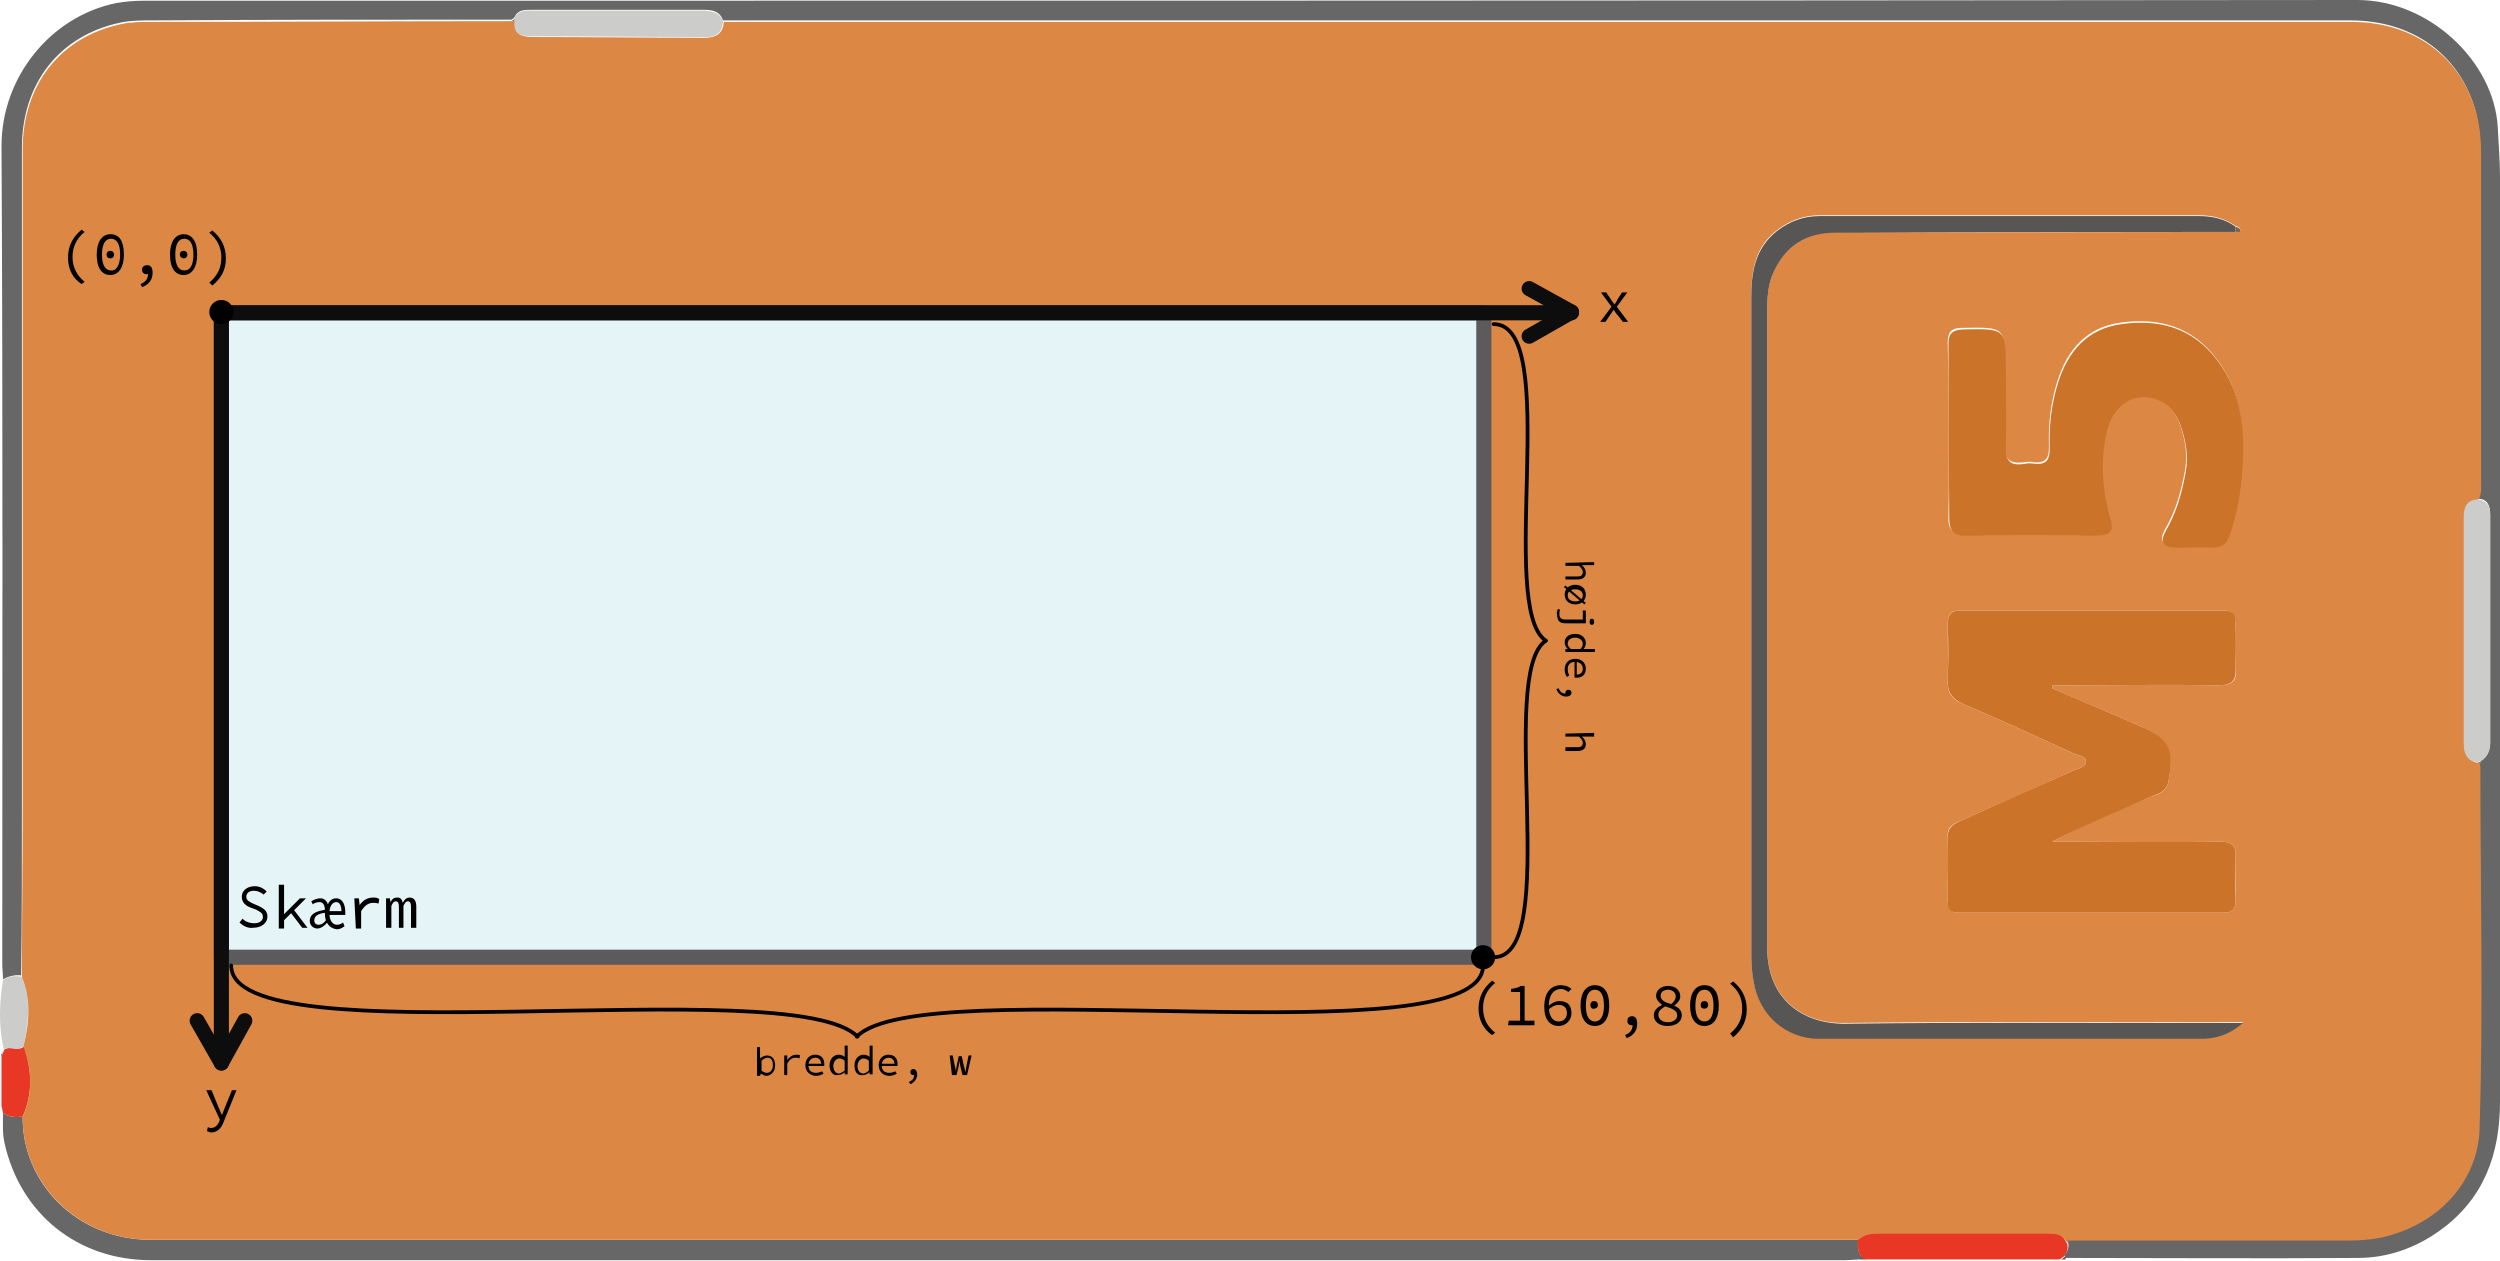
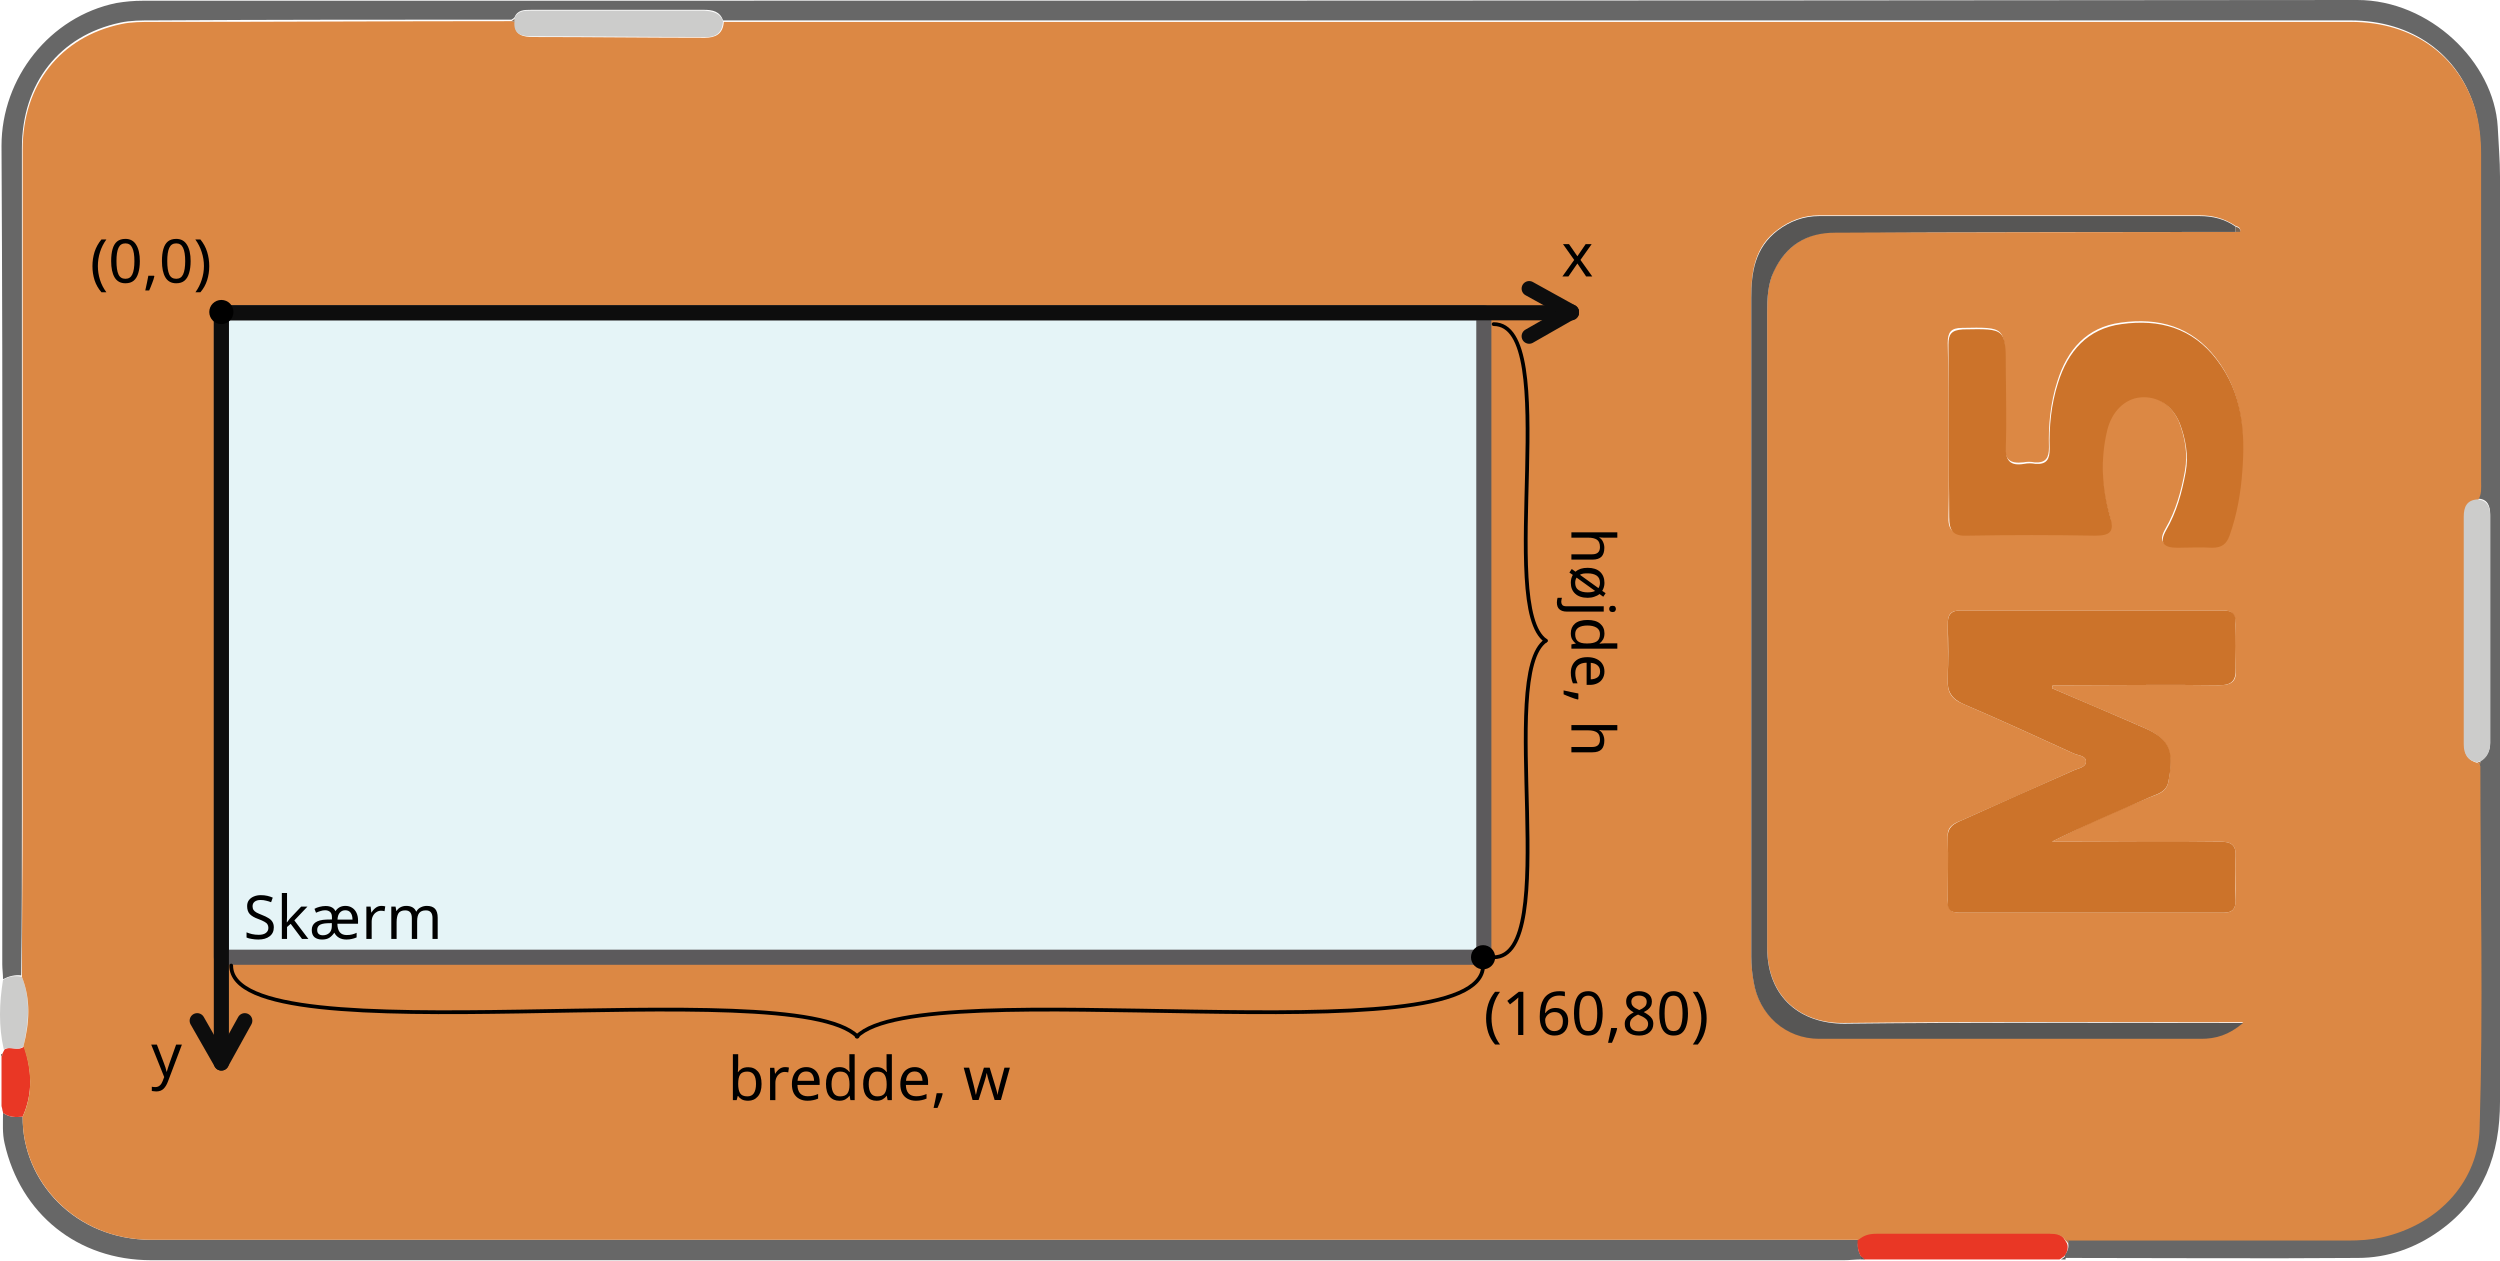
- <svg xmlns="http://www.w3.org/2000/svg" version="1.1" id="Layer_1" x="0px" y="0px" viewBox="0 0 330.9 166.8" style="enable-background:new 0 0 330.9 166.8;" xml:space="preserve">
+ <svg xmlns="http://www.w3.org/2000/svg" version="1.1" x="0px" y="0px" viewBox="0 0 330.9 166.8" style="enable-background:new 0 0 330.9 166.8;" xml:space="preserve">
  <style type="text/css">
	.st0{fill:#676767;}
	.st1{fill:#E93725;}
	.st2{fill:#CCCCCB;}
	.st3{fill:#796350;}
	.st4{fill:#595959;}
	.st5{fill:#DC8844;}
	.st6{fill:#907259;}
	.st7{fill:#BD7F4C;}
	.st8{fill:#131313;}
	.st9{fill:#CC732A;}
	.st10{fill:#575655;}
	.st11{fill:#E5F4F7;stroke:#5C5A5C;stroke-width:2;stroke-linecap:round;stroke-linejoin:round;stroke-miterlimit:10;}
	.st12{fill:none;stroke:#0D0D0D;stroke-width:2;stroke-linecap:round;stroke-linejoin:round;stroke-miterlimit:10;}
	.st13{fill:none;stroke:#000000;stroke-width:0.5;stroke-linecap:round;stroke-miterlimit:10;}
+ 	.st14{fill:none;}
+ 	.st15{font-family:'ArialMT';}
+ 	.st16{font-size:8px;}
</style>
-   <g id="Layer_4">
- </g>
-   <g id="Layer_3">
- </g>
-   <g id="Layer_5">
-     <g>
-       <g>
-         <path class="st0" d="M0.4,129.6c0-0.7-0.1-1.3-0.1-2c0-36.1,0.1-72.2-0.1-108.3c0-9,6.4-17.1,15.2-18.9c1.2-0.2,2.3-0.3,3.5-0.3     c97.7,0,195.4,0,293.1-0.1c9.6,0,18.1,8.2,18.6,16.8c0.1,2.2,0.3,4.4,0.3,6.6c0,40.8,0,81.6,0,122.4c0,6.9-2.1,12.9-8,17.1     c-3.2,2.3-6.9,3.6-10.8,3.6c-12.9,0.1-25.8,0-38.8,0c0-0.1,0-0.3,0-0.4c0.4-0.5,0.6-1.1,0.4-1.7c0-0.1,0-0.3,0-0.5     c12.3,0,24.6,0,37,0c1.5,0,3-0.1,4.4-0.4c8-1.8,12.8-7.8,13-14.4c0.5-16,0.1-32,0.1-48c0.1-0.1,0.1-0.3,0.1-0.4     c0.9-0.5,1.3-1.4,1.3-2.4c0-10.1,0-20.1,0-30.2c0-1.1-0.3-2.1-1.7-2.1c0.5-0.7,0.4-1.6,0.4-2.4c0-14.5,0-28.9,0-43.4     c0-1.9-0.2-3.8-0.7-5.7c-2.1-7.3-8.3-11.8-16.5-11.8c-71.8,0-143.6,0-215.4,0c-0.4-1.2-1.4-1.4-2.5-1.4c-7.6,0-15.3,0-22.9,0     c-0.9,0-1.8,0-2.2,1c-0.1,0.1-0.2,0.2-0.4,0.3c-15.9,0-31.7,0-47.6,0.1c-1.4,0-2.8,0-4.2,0.3c-8,1.7-13,8-13,16.6     c0,29.3,0,58.5,0,87.8c0,7.2,0,14.4-0.1,21.7C2,129,1.2,129.2,0.4,129.6z" />
-         <path class="st0" d="M246.3,166.7c-0.7,0-1.5,0.1-2.2,0.1c-74.7,0-149.4,0-224.1,0c-9.7,0-17.3-6.1-19.4-15.5     c-0.3-1.3-0.2-2.6-0.2-4c0.8,0.6,1.7,0.6,2.6,0.5c-0.1,8.6,7,16.3,17,16.3c75.3,0,150.7,0,226,0c-0.2,0.8-0.1,1.5,0.4,2.3     C246.3,166.5,246.3,166.6,246.3,166.7z" />
-         <path class="st1" d="M246.3,166.3c-0.4-0.7-0.5-1.5-0.4-2.3c0.7-0.6,1.5-0.9,2.4-0.8c7.6,0,15.3,0,22.9,0c0.8,0,1.6,0,2.1,0.9     c0.1,0.2,0.2,0.3,0.3,0.5c0.2,0.6,0,1.2-0.4,1.7c-0.2,0.1-0.4,0.3-0.6,0.4c-8.6,0-17.3,0-25.9,0     C246.7,166.6,246.5,166.5,246.3,166.3z" />
-         <path class="st1" d="M3,147.8c-0.9,0.1-1.8,0.1-2.6-0.5c0-0.2-0.1-0.3-0.1-0.5c0-0.1-0.1-0.3-0.1-0.4c0-2.2,0-4.4,0-6.6l0.1-0.1     v-0.2c0.1-0.2,0.2-0.4,0.3-0.6c0.8-0.5,1.8,0.3,2.6-0.4C4.2,141.6,4.4,144.7,3,147.8z" />
-         <path class="st2" d="M3.1,138.5c-0.8,0.7-1.8-0.1-2.6,0.4c-0.7-3.1-0.6-6.1-0.1-9.2c0.8-0.5,1.6-0.6,2.5-0.4     C4.1,132.3,3.8,135.4,3.1,138.5z" />
-         <path class="st3" d="M0.2,146.4c0,0.1,0.1,0.3,0.1,0.4C0.3,146.7,0.2,146.5,0.2,146.4z" />
-         <path class="st3" d="M0.3,139.5v0.2l-0.1,0.1C0.1,139.6,0.1,139.5,0.3,139.5z" />
-         <path class="st4" d="M246.3,166.3c0.2,0.1,0.3,0.2,0.5,0.4c-0.2,0-0.4,0-0.5,0C246.3,166.6,246.3,166.5,246.3,166.3z" />
-         <path class="st4" d="M272.8,166.7c0.2-0.1,0.4-0.3,0.6-0.4c0,0.1,0,0.3,0,0.4C273.2,166.7,273,166.7,272.8,166.7z" />
-         <path class="st5" d="M3.1,138.5c0.8-3.1,1-6.2-0.2-9.2c0-7.2,0.1-14.5,0.1-21.7c0-29.3,0-58.5,0-87.8C3,11.2,8,4.9,16,3.2     c1.3-0.3,2.8-0.3,4.2-0.3c15.9,0,31.7-0.1,47.6-0.1c0.1,0.1,0.3,0.1,0.4,0.1c-0.2,1.8,1.1,2,2.4,2C78.2,4.9,85.7,5,93.3,5     c1.4,0,2.4-0.5,2.5-2.1c71.8,0,143.6,0,215.4,0c8.2,0,14.4,4.5,16.5,11.8c0.5,1.8,0.7,3.8,0.7,5.7c0,14.5,0,28.9,0,43.4     c0,0.8,0.1,1.6-0.4,2.4c-1.4,0.1-1.8,1-1.8,2.3c0,10,0,20.1,0,30.1c0,1.3,0.5,2.1,1.8,2.4c0.1,0.1,0.2,0.2,0.3,0.4     c0,16,0.4,32-0.1,48c-0.2,6.6-5,12.6-13,14.4c-1.4,0.3-2.9,0.4-4.4,0.4c-12.3,0-24.6,0-37,0c-0.1,0-0.2,0-0.4,0     c-0.5-0.8-1.3-0.9-2.1-0.9c-7.6,0-15.3,0-22.9,0c-1,0-1.7,0.2-2.4,0.8c-75.3,0-150.7,0-226,0c-10,0-17.1-7.8-17-16.3     C4.4,144.7,4.2,141.6,3.1,138.5z M295.9,30.7c0.2,0,0.6,0,0.6-0.1c0.1-0.4-0.2-0.6-0.6-0.7c-1.5-1-3-1.4-4.8-1.4     c-16.8,0-33.5,0-50.3,0c-2.1,0-3.9,0.7-5.5,1.9c-3,2.2-3.5,5.4-3.5,8.9c0,29.1,0,58.2,0,87.2c0,1.1,0.1,2.2,0.3,3.3     c0.7,4.4,4.2,7.6,8.7,7.6c16.8,0,33.7,0,50.5,0c1.9,0,3.7-0.5,5.6-2.1c-1.3,0-2.1,0-2.9,0c-16.6,0-33.2-0.1-49.9,0.1     c-5.5,0.1-10.2-3.2-10.2-10.1c0-28,0-56.1,0-84.1c0-1.8,0.1-3.7,0.9-5.4c1.6-3.3,4.4-5.1,8.1-5.1     C260.6,30.8,278.3,30.7,295.9,30.7z M112.3,125.6c27.2,0,54.3,0,81.5,0c2,0,2.5-0.5,2.5-2.5c-0.1-26.3-0.1-52.5,0-78.8     c0-1.9-0.3-2.5-2.4-2.5c-54.3,0.1-108.6,0.1-162.8,0c-2,0-2.4,0.5-2.4,2.4c0.1,26.3,0.1,52.5,0,78.8c0,1.9,0.4,2.6,2.5,2.6     C58.2,125.6,85.2,125.6,112.3,125.6z M271.6,91.1c0-0.1,0.1-0.3,0.1-0.4c0.7,0,1.4,0,2.1,0c6.6,0,13.3-0.1,19.9,0     c1.8,0,2.4-0.6,2.2-2.3c-0.1-1.9-0.1-3.8,0-5.8c0-1.2-0.4-1.8-1.6-1.8c-11.6,0-23.2,0-34.8,0c-1.4,0-1.7,0.6-1.7,1.9     c0,2.4,0.1,4.7,0,7.1c-0.1,1.7,0.4,2.7,2.1,3.4c4.9,2.1,9.7,4.3,14.5,6.5c0.6,0.3,1.7,0.3,1.7,1.1s-1.1,0.9-1.7,1.2     c-4.9,2.2-9.8,4.4-14.8,6.6c-1,0.4-1.9,0.8-1.8,2.2c0.1,2.8,0,5.6,0,8.4c0,1.1,0.4,1.6,1.5,1.6c11.7,0,23.3,0,35,0     c1.1,0,1.6-0.4,1.6-1.6c0-1.9-0.1-3.8,0-5.8c0.1-1.6-0.6-2-2.1-2c-6.7,0.1-13.4,0-20.2,0c-0.7,0-1.4,0-2,0     c4.3-2.2,8.6-4.1,13-5.9c1-0.4,2.1-0.6,2.4-2c0.8-4.4,0-5.9-4-7.5c-0.1,0-0.1,0-0.2-0.1C279.1,94.3,275.3,92.7,271.6,91.1z      M257.9,57.1c0,3.7,0.1,7.4,0,11.1c-0.1,1.9,0.5,2.6,2.5,2.5c5.6-0.1,11.2-0.1,16.8,0c2,0.1,2.6-0.5,2-2.5     c-1.1-3.7-1.3-7.5-0.4-11.4c0.6-2.5,2.3-4.1,4.4-4.4c2.1-0.2,4.2,1.1,5.2,3.4c0.8,2.1,1.2,4.2,0.8,6.5c-0.5,2.7-1.2,5.3-2.6,7.7     c-0.9,1.6-0.4,2.2,1.5,2.3c1.5,0,3.1-0.1,4.6,0c1.2,0.1,1.8-0.4,2.3-1.6c1-2.8,1.5-5.7,1.7-8.6c0.4-5.2,0-10.3-3.4-14.7     c-3.2-4.2-7.6-5.4-12.6-4.7c-4.5,0.6-7.1,3.6-8.4,7.8c-0.9,2.8-1.2,5.8-1.1,8.7c0,1.4-0.4,2.1-1.9,2c-0.5-0.1-1-0.1-1.5,0     c-1.8,0.2-2.5-0.4-2.4-2.3c0.1-3.3,0-6.6,0-10c0-5.7,0-5.6-5.7-5.5c-1.5,0-1.9,0.6-1.9,2C257.9,49.5,257.9,53.3,257.9,57.1z" />
-         <path class="st2" d="M327.9,100.9c-1.3-0.2-1.8-1.1-1.8-2.4c0-10,0-20.1,0-30.1c0-1.3,0.4-2.2,1.8-2.3c1.4,0.1,1.7,1.1,1.7,2.1     c0,10.1,0,20.1,0,30.2c0,1-0.4,1.9-1.3,2.4C328.2,100.8,328,100.8,327.9,100.9z" />
-         <path class="st2" d="M95.7,2.8c-0.1,1.6-1,2.2-2.5,2.1c-7.6,0-15.1-0.1-22.7-0.1c-1.3,0-2.6-0.1-2.4-2c0-0.2,0-0.3,0-0.4     c0.4-1,1.4-1,2.2-1c7.6,0,15.3,0,22.9,0C94.4,1.5,95.3,1.7,95.7,2.8z" />
-         <path class="st6" d="M68.1,2.5c0,0.2,0,0.3,0,0.4c-0.1,0-0.3-0.1-0.4-0.1C67.8,2.7,68,2.6,68.1,2.5z" />
-         <path class="st7" d="M273.4,164.1c0.1,0,0.2,0,0.4,0c0,0.1,0,0.3,0,0.5C273.6,164.4,273.5,164.3,273.4,164.1z" />
-         <path class="st7" d="M327.9,100.9c0.1,0,0.3-0.1,0.4,0c0,0.1,0,0.3-0.1,0.4C328.1,101.1,328,101,327.9,100.9z" />
-         <path class="st8" d="M112.3,125.6c-27,0-54.1,0-81.1,0c-2.1,0-2.5-0.6-2.5-2.6c0.1-26.3,0.1-52.5,0-78.8c0-1.9,0.4-2.4,2.4-2.4     c54.3,0.1,108.6,0.1,162.8,0c2,0,2.4,0.6,2.4,2.5c-0.1,26.3-0.1,52.5,0,78.8c0,2-0.5,2.5-2.5,2.5     C166.6,125.6,139.4,125.6,112.3,125.6z" />
-         <path class="st9" d="M271.6,91.1c3.8,1.6,7.5,3.2,11.2,4.8c0.1,0,0.1,0,0.2,0.1c4.1,1.6,4.9,3.1,4,7.5c-0.3,1.4-1.5,1.6-2.4,2     c-4.3,1.9-8.6,3.7-13,5.9c0.7,0,1.4,0,2,0c6.7,0,13.4,0,20.2,0c1.5,0,2.2,0.4,2.1,2c-0.1,1.9-0.1,3.8,0,5.8     c0,1.1-0.4,1.6-1.6,1.6c-11.7,0-23.3,0-35,0c-1.2,0-1.6-0.5-1.5-1.6c0-2.8,0.1-5.6,0-8.4c0-1.4,0.9-1.8,1.8-2.2     c4.9-2.2,9.8-4.4,14.8-6.6c0.6-0.3,1.7-0.4,1.7-1.2s-1.1-0.8-1.7-1.1c-4.8-2.2-9.6-4.4-14.5-6.5c-1.6-0.7-2.2-1.7-2.1-3.4     c0.1-2.4,0.1-4.7,0-7.1c0-1.2,0.3-1.9,1.7-1.9c11.6,0,23.2,0,34.8,0c1.3,0,1.7,0.6,1.6,1.8c0,1.9-0.1,3.8,0,5.8     c0.1,1.7-0.5,2.3-2.2,2.3c-6.6-0.1-13.3,0-19.9,0c-0.7,0-1.4,0-2.1,0C271.7,90.8,271.6,90.9,271.6,91.1z" />
-         <path class="st9" d="M257.9,57.1c0-3.8,0-7.7,0-11.5c0-1.4,0.4-1.9,1.9-2c5.7-0.1,5.7-0.2,5.7,5.5c0,3.3,0.1,6.6,0,10     c-0.1,1.9,0.6,2.6,2.4,2.3c0.5-0.1,1-0.1,1.5,0c1.5,0.1,1.9-0.6,1.9-2c-0.1-2.9,0.2-5.9,1.1-8.7c1.3-4.2,3.9-7.2,8.4-7.8     c5-0.7,9.4,0.5,12.6,4.7c3.4,4.4,3.8,9.5,3.4,14.7c-0.2,2.9-0.7,5.8-1.7,8.6c-0.4,1.1-1,1.6-2.3,1.6c-1.5-0.1-3.1,0-4.6,0     c-1.9,0-2.4-0.7-1.5-2.3c1.4-2.4,2.1-5,2.6-7.7c0.4-2.2,0-4.4-0.8-6.5c-1-2.4-3-3.6-5.2-3.4c-2.1,0.2-3.8,1.9-4.4,4.4     c-0.9,3.8-0.7,7.6,0.4,11.4c0.6,2,0,2.5-2,2.5c-5.6-0.1-11.2-0.1-16.8,0c-2,0.1-2.5-0.6-2.5-2.5C258,64.5,257.9,60.8,257.9,57.1z     " />
-         <path class="st10" d="M295.9,30.7c-17.6,0-35.3,0-53,0.1c-3.8,0-6.5,1.7-8.1,5.1c-0.8,1.6-0.9,3.6-0.9,5.4c0,28,0,56.1,0,84.1     c0,6.8,4.6,10.1,10.2,10.1c16.6-0.2,33.2-0.1,49.9-0.1c0.8,0,1.6,0,2.9,0c-1.9,1.6-3.6,2.1-5.6,2.1c-16.8,0-33.7,0-50.5,0     c-4.5,0-8-3.2-8.7-7.6c-0.2-1.1-0.3-2.2-0.3-3.3c0-29.1,0-58.2,0-87.2c0-3.4,0.5-6.6,3.5-8.9c1.6-1.2,3.4-1.9,5.5-1.9     c16.8,0,33.5,0,50.3,0c1.8,0,3.4,0.4,4.8,1.4C295.9,30.2,295.9,30.5,295.9,30.7z" />
-         <path class="st3" d="M295.9,30.7c0-0.2,0-0.5,0-0.7c0.3,0.1,0.7,0.2,0.6,0.7C296.5,30.7,296.1,30.7,295.9,30.7z" />
-       </g>
-       <rect x="29.3" y="41.4" class="st11" width="167.1" height="85.3" />
-       <line class="st12" x1="29.3" y1="41.4" x2="208" y2="41.4" />
-       <g>
-         <line class="st12" x1="208" y1="41.3" x2="202.4" y2="38.2" />
-         <line class="st12" x1="208" y1="41.3" x2="202.4" y2="44.5" />
-       </g>
-       <line class="st12" x1="29.3" y1="41.4" x2="29.3" y2="139.4" />
-       <g>
-         <line class="st12" x1="29.3" y1="140.7" x2="32.4" y2="135.1" />
-         <line class="st12" x1="29.3" y1="140.7" x2="26.1" y2="135.1" />
-       </g>
+   <g id="Layer_1">
+     <g id="Layer_4">
+ 	</g>
+     <g id="Layer_3">
+ 	</g>
+     <g id="Layer_5">
      <g>
        <g>
-           <path d="M27.4,149.7l0.1-0.5c0.1,0,0.2,0.1,0.4,0.1c0.6,0,0.9-0.4,1.1-0.8l0.1-0.3l-1.8-3.9H28l0.9,2.2c0.2,0.4,0.3,0.8,0.5,1.1      l0,0c0.1-0.4,0.3-0.8,0.4-1.1l0.9-2.2h0.6l-1.7,4.2c-0.3,0.8-0.8,1.4-1.7,1.4C27.7,149.8,27.5,149.8,27.4,149.7z" />
+           <path class="st0" d="M0.4,129.6c0-0.7-0.1-1.3-0.1-2c0-36.1,0.1-72.2-0.1-108.3c0-9,6.4-17.1,15.2-18.9c1.2-0.2,2.3-0.3,3.5-0.3      c97.7,0,195.4,0,293.1-0.1c9.6,0,18.1,8.2,18.6,16.8c0.1,2.2,0.3,4.4,0.3,6.6c0,40.8,0,81.6,0,122.4c0,6.9-2.1,12.9-8,17.1      c-3.2,2.3-6.9,3.6-10.8,3.6c-12.9,0.1-25.8,0-38.8,0c0-0.1,0-0.3,0-0.4c0.4-0.5,0.6-1.1,0.4-1.7c0-0.1,0-0.3,0-0.5      c12.3,0,24.6,0,37,0c1.5,0,3-0.1,4.4-0.4c8-1.8,12.8-7.8,13-14.4c0.5-16,0.1-32,0.1-48c0.1-0.1,0.1-0.3,0.1-0.4      c0.9-0.5,1.3-1.4,1.3-2.4c0-10.1,0-20.1,0-30.2c0-1.1-0.3-2.1-1.7-2.1c0.5-0.7,0.4-1.6,0.4-2.4c0-14.5,0-28.9,0-43.4      c0-1.9-0.2-3.8-0.7-5.7c-2.1-7.3-8.3-11.8-16.5-11.8c-71.8,0-143.6,0-215.4,0c-0.4-1.2-1.4-1.4-2.5-1.4c-7.6,0-15.3,0-22.9,0      c-0.9,0-1.8,0-2.2,1c-0.1,0.1-0.2,0.2-0.4,0.3c-15.9,0-31.7,0-47.6,0.1c-1.4,0-2.8,0-4.2,0.3c-8,1.7-13,8-13,16.6      c0,29.3,0,58.5,0,87.8c0,7.2,0,14.4-0.1,21.7C2,129,1.2,129.2,0.4,129.6z" />
+           <path class="st0" d="M246.3,166.7c-0.7,0-1.5,0.1-2.2,0.1c-74.7,0-149.4,0-224.1,0c-9.7,0-17.3-6.1-19.4-15.5      c-0.3-1.3-0.2-2.6-0.2-4c0.8,0.6,1.7,0.6,2.6,0.5c-0.1,8.6,7,16.3,17,16.3c75.3,0,150.7,0,226,0c-0.2,0.8-0.1,1.5,0.4,2.3      C246.3,166.5,246.3,166.6,246.3,166.7z" />
+           <path class="st1" d="M246.3,166.3c-0.4-0.7-0.5-1.5-0.4-2.3c0.7-0.6,1.5-0.9,2.4-0.8c7.6,0,15.3,0,22.9,0c0.8,0,1.6,0,2.1,0.9      c0.1,0.2,0.2,0.3,0.3,0.5c0.2,0.6,0,1.2-0.4,1.7c-0.2,0.1-0.4,0.3-0.6,0.4c-8.6,0-17.3,0-25.9,0      C246.7,166.6,246.5,166.5,246.3,166.3z" />
+           <path class="st1" d="M3,147.8c-0.9,0.1-1.8,0.1-2.6-0.5c0-0.2-0.1-0.3-0.1-0.5c0-0.1-0.1-0.3-0.1-0.4c0-2.2,0-4.4,0-6.6l0.1-0.1      v-0.2c0.1-0.2,0.2-0.4,0.3-0.6c0.8-0.5,1.8,0.3,2.6-0.4C4.2,141.6,4.4,144.7,3,147.8z" />
+           <path class="st2" d="M3.1,138.5c-0.8,0.7-1.8-0.1-2.6,0.4c-0.7-3.1-0.6-6.1-0.1-9.2c0.8-0.5,1.6-0.6,2.5-0.4      C4.1,132.3,3.8,135.4,3.1,138.5z" />
+           <path class="st3" d="M0.2,146.4c0,0.1,0.1,0.3,0.1,0.4C0.3,146.7,0.2,146.5,0.2,146.4z" />
+           <path class="st3" d="M0.3,139.5v0.2l-0.1,0.1C0.1,139.6,0.1,139.5,0.3,139.5z" />
+           <path class="st4" d="M246.3,166.3c0.2,0.1,0.3,0.2,0.5,0.4c-0.2,0-0.4,0-0.5,0C246.3,166.6,246.3,166.5,246.3,166.3z" />
+           <path class="st4" d="M272.8,166.7c0.2-0.1,0.4-0.3,0.6-0.4c0,0.1,0,0.3,0,0.4C273.2,166.7,273,166.7,272.8,166.7z" />
+           <path class="st5" d="M3.1,138.5c0.8-3.1,1-6.2-0.2-9.2c0-7.2,0.1-14.5,0.1-21.7c0-29.3,0-58.5,0-87.8C3,11.2,8,4.9,16,3.2      c1.3-0.3,2.8-0.3,4.2-0.3c15.9,0,31.7-0.1,47.6-0.1c0.1,0.1,0.3,0.1,0.4,0.1c-0.2,1.8,1.1,2,2.4,2C78.2,4.9,85.7,5,93.3,5      c1.4,0,2.4-0.5,2.5-2.1c71.8,0,143.6,0,215.4,0c8.2,0,14.4,4.5,16.5,11.8c0.5,1.8,0.7,3.8,0.7,5.7c0,14.5,0,28.9,0,43.4      c0,0.8,0.1,1.6-0.4,2.4c-1.4,0.1-1.8,1-1.8,2.3c0,10,0,20.1,0,30.1c0,1.3,0.5,2.1,1.8,2.4c0.1,0.1,0.2,0.2,0.3,0.4      c0,16,0.4,32-0.1,48c-0.2,6.6-5,12.6-13,14.4c-1.4,0.3-2.9,0.4-4.4,0.4c-12.3,0-24.6,0-37,0c-0.1,0-0.2,0-0.4,0      c-0.5-0.8-1.3-0.9-2.1-0.9c-7.6,0-15.3,0-22.9,0c-1,0-1.7,0.2-2.4,0.8c-75.3,0-150.7,0-226,0c-10,0-17.1-7.8-17-16.3      C4.4,144.7,4.2,141.6,3.1,138.5z M295.9,30.7c0.2,0,0.6,0,0.6-0.1c0.1-0.4-0.2-0.6-0.6-0.7c-1.5-1-3-1.4-4.8-1.4      c-16.8,0-33.5,0-50.3,0c-2.1,0-3.9,0.7-5.5,1.9c-3,2.2-3.5,5.4-3.5,8.9c0,29.1,0,58.2,0,87.2c0,1.1,0.1,2.2,0.3,3.3      c0.7,4.4,4.2,7.6,8.7,7.6c16.8,0,33.7,0,50.5,0c1.9,0,3.7-0.5,5.6-2.1c-1.3,0-2.1,0-2.9,0c-16.6,0-33.2-0.1-49.9,0.1      c-5.5,0.1-10.2-3.2-10.2-10.1c0-28,0-56.1,0-84.1c0-1.8,0.1-3.7,0.9-5.4c1.6-3.3,4.4-5.1,8.1-5.1      C260.6,30.8,278.3,30.7,295.9,30.7z M112.3,125.6c27.2,0,54.3,0,81.5,0c2,0,2.5-0.5,2.5-2.5c-0.1-26.3-0.1-52.5,0-78.8      c0-1.9-0.3-2.5-2.4-2.5c-54.3,0.1-108.6,0.1-162.8,0c-2,0-2.4,0.5-2.4,2.4c0.1,26.3,0.1,52.5,0,78.8c0,1.9,0.4,2.6,2.5,2.6      C58.2,125.6,85.2,125.6,112.3,125.6z M271.6,91.1c0-0.1,0.1-0.3,0.1-0.4c0.7,0,1.4,0,2.1,0c6.6,0,13.3-0.1,19.9,0      c1.8,0,2.4-0.6,2.2-2.3c-0.1-1.9-0.1-3.8,0-5.8c0-1.2-0.4-1.8-1.6-1.8c-11.6,0-23.2,0-34.8,0c-1.4,0-1.7,0.6-1.7,1.9      c0,2.4,0.1,4.7,0,7.1c-0.1,1.7,0.4,2.7,2.1,3.4c4.9,2.1,9.7,4.3,14.5,6.5c0.6,0.3,1.7,0.3,1.7,1.1s-1.1,0.9-1.7,1.2      c-4.9,2.2-9.8,4.4-14.8,6.6c-1,0.4-1.9,0.8-1.8,2.2c0.1,2.8,0,5.6,0,8.4c0,1.1,0.4,1.6,1.5,1.6c11.7,0,23.3,0,35,0      c1.1,0,1.6-0.4,1.6-1.6c0-1.9-0.1-3.8,0-5.8c0.1-1.6-0.6-2-2.1-2c-6.7,0.1-13.4,0-20.2,0c-0.7,0-1.4,0-2,0      c4.3-2.2,8.6-4.1,13-5.9c1-0.4,2.1-0.6,2.4-2c0.8-4.4,0-5.9-4-7.5c-0.1,0-0.1,0-0.2-0.1C279.1,94.3,275.3,92.7,271.6,91.1z       M257.9,57.1c0,3.7,0.1,7.4,0,11.1c-0.1,1.9,0.5,2.6,2.5,2.5c5.6-0.1,11.2-0.1,16.8,0c2,0.1,2.6-0.5,2-2.5      c-1.1-3.7-1.3-7.5-0.4-11.4c0.6-2.5,2.3-4.1,4.4-4.4c2.1-0.2,4.2,1.1,5.2,3.4c0.8,2.1,1.2,4.2,0.8,6.5c-0.5,2.7-1.2,5.3-2.6,7.7      c-0.9,1.6-0.4,2.2,1.5,2.3c1.5,0,3.1-0.1,4.6,0c1.2,0.1,1.8-0.4,2.3-1.6c1-2.8,1.5-5.7,1.7-8.6c0.4-5.2,0-10.3-3.4-14.7      c-3.2-4.2-7.6-5.4-12.6-4.7c-4.5,0.6-7.1,3.6-8.4,7.8c-0.9,2.8-1.2,5.8-1.1,8.7c0,1.4-0.4,2.1-1.9,2c-0.5-0.1-1-0.1-1.5,0      c-1.8,0.2-2.5-0.4-2.4-2.3c0.1-3.3,0-6.6,0-10c0-5.7,0-5.6-5.7-5.5c-1.5,0-1.9,0.6-1.9,2C257.9,49.5,257.9,53.3,257.9,57.1z" />
+           <path class="st2" d="M327.9,100.9c-1.3-0.2-1.8-1.1-1.8-2.4c0-10,0-20.1,0-30.1c0-1.3,0.4-2.2,1.8-2.3c1.4,0.1,1.7,1.1,1.7,2.1      c0,10.1,0,20.1,0,30.2c0,1-0.4,1.9-1.3,2.4C328.2,100.8,328,100.8,327.9,100.9z" />
+           <path class="st2" d="M95.7,2.8c-0.1,1.6-1,2.2-2.5,2.1c-7.6,0-15.1-0.1-22.7-0.1c-1.3,0-2.6-0.1-2.4-2c0-0.2,0-0.3,0-0.4      c0.4-1,1.4-1,2.2-1c7.6,0,15.3,0,22.9,0C94.4,1.5,95.3,1.7,95.7,2.8z" />
+           <path class="st6" d="M68.1,2.5c0,0.2,0,0.3,0,0.4c-0.1,0-0.3-0.1-0.4-0.1C67.8,2.7,68,2.6,68.1,2.5z" />
+           <path class="st7" d="M273.4,164.1c0.1,0,0.2,0,0.4,0c0,0.1,0,0.3,0,0.5C273.6,164.4,273.5,164.3,273.4,164.1z" />
+           <path class="st7" d="M327.9,100.9c0.1,0,0.3-0.1,0.4,0c0,0.1,0,0.3-0.1,0.4C328.1,101.1,328,101,327.9,100.9z" />
+           <path class="st8" d="M112.3,125.6c-27,0-54.1,0-81.1,0c-2.1,0-2.5-0.6-2.5-2.6c0.1-26.3,0.1-52.5,0-78.8c0-1.9,0.4-2.4,2.4-2.4      c54.3,0.1,108.6,0.1,162.8,0c2,0,2.4,0.6,2.4,2.5c-0.1,26.3-0.1,52.5,0,78.8c0,2-0.5,2.5-2.5,2.5      C166.6,125.6,139.4,125.6,112.3,125.6z" />
+           <path class="st9" d="M271.6,91.1c3.8,1.6,7.5,3.2,11.2,4.8c0.1,0,0.1,0,0.2,0.1c4.1,1.6,4.9,3.1,4,7.5c-0.3,1.4-1.5,1.6-2.4,2      c-4.3,1.9-8.6,3.7-13,5.9c0.7,0,1.4,0,2,0c6.7,0,13.4,0,20.2,0c1.5,0,2.2,0.4,2.1,2c-0.1,1.9-0.1,3.8,0,5.8      c0,1.1-0.4,1.6-1.6,1.6c-11.7,0-23.3,0-35,0c-1.2,0-1.6-0.5-1.5-1.6c0-2.8,0.1-5.6,0-8.4c0-1.4,0.9-1.8,1.8-2.2      c4.9-2.2,9.8-4.4,14.8-6.6c0.6-0.3,1.7-0.4,1.7-1.2s-1.1-0.8-1.7-1.1c-4.8-2.2-9.6-4.4-14.5-6.5c-1.6-0.7-2.2-1.7-2.1-3.4      c0.1-2.4,0.1-4.7,0-7.1c0-1.2,0.3-1.9,1.7-1.9c11.6,0,23.2,0,34.8,0c1.3,0,1.7,0.6,1.6,1.8c0,1.9-0.1,3.8,0,5.8      c0.1,1.7-0.5,2.3-2.2,2.3c-6.6-0.1-13.3,0-19.9,0c-0.7,0-1.4,0-2.1,0C271.7,90.8,271.6,90.9,271.6,91.1z" />
+           <path class="st9" d="M257.9,57.1c0-3.8,0-7.7,0-11.5c0-1.4,0.4-1.9,1.9-2c5.7-0.1,5.7-0.2,5.7,5.5c0,3.3,0.1,6.6,0,10      c-0.1,1.9,0.6,2.6,2.4,2.3c0.5-0.1,1-0.1,1.5,0c1.5,0.1,1.9-0.6,1.9-2c-0.1-2.9,0.2-5.9,1.1-8.7c1.3-4.2,3.9-7.2,8.4-7.8      c5-0.7,9.4,0.5,12.6,4.7c3.4,4.4,3.8,9.5,3.4,14.7c-0.2,2.9-0.7,5.8-1.7,8.6c-0.4,1.1-1,1.6-2.3,1.6c-1.5-0.1-3.1,0-4.6,0      c-1.9,0-2.4-0.7-1.5-2.3c1.4-2.4,2.1-5,2.6-7.7c0.4-2.2,0-4.4-0.8-6.5c-1-2.4-3-3.6-5.2-3.4c-2.1,0.2-3.8,1.9-4.4,4.4      c-0.9,3.8-0.7,7.6,0.4,11.4c0.6,2,0,2.5-2,2.5c-5.6-0.1-11.2-0.1-16.8,0c-2,0.1-2.5-0.6-2.5-2.5C258,64.5,257.9,60.8,257.9,57.1      z" />
+           <path class="st10" d="M295.9,30.7c-17.6,0-35.3,0-53,0.1c-3.8,0-6.5,1.7-8.1,5.1c-0.8,1.6-0.9,3.6-0.9,5.4c0,28,0,56.1,0,84.1      c0,6.8,4.6,10.1,10.2,10.1c16.6-0.2,33.2-0.1,49.9-0.1c0.8,0,1.6,0,2.9,0c-1.9,1.6-3.6,2.1-5.6,2.1c-16.8,0-33.7,0-50.5,0      c-4.5,0-8-3.2-8.7-7.6c-0.2-1.1-0.3-2.2-0.3-3.3c0-29.1,0-58.2,0-87.2c0-3.4,0.5-6.6,3.5-8.9c1.6-1.2,3.4-1.9,5.5-1.9      c16.8,0,33.5,0,50.3,0c1.8,0,3.4,0.4,4.8,1.4C295.9,30.2,295.9,30.5,295.9,30.7z" />
+           <path class="st3" d="M295.9,30.7c0-0.2,0-0.5,0-0.7c0.3,0.1,0.7,0.2,0.6,0.7C296.5,30.7,296.1,30.7,295.9,30.7z" />
        </g>
-       </g>
-       <g>
+         <rect x="29.3" y="41.4" class="st11" width="167.1" height="85.3" />
+         <line class="st12" x1="29.3" y1="41.4" x2="208" y2="41.4" />
        <g>
-           <path d="M213.3,40.6l-1.4-1.9h0.7l0.6,0.9c0.1,0.2,0.3,0.4,0.5,0.7l0,0c0.1-0.2,0.3-0.4,0.4-0.7l0.6-0.9h0.7l-1.4,1.9l1.5,2      h-0.7l-0.7-0.9c-0.2-0.2-0.4-0.5-0.5-0.7l0,0c-0.2,0.2-0.3,0.5-0.5,0.7l-0.6,0.9h-0.7L213.3,40.6z" />
+           <line class="st12" x1="208" y1="41.3" x2="202.4" y2="38.2" />
+           <line class="st12" x1="208" y1="41.3" x2="202.4" y2="44.5" />
        </g>
-       </g>
-       <g>
+         <line class="st12" x1="29.3" y1="41.4" x2="29.3" y2="139.4" />
        <g>
-           <path d="M9,34.1c0-1.6,0.7-2.8,1.8-3.7l0.4,0.3c-1.1,0.9-1.6,2-1.6,3.3s0.5,2.4,1.6,3.3l-0.4,0.3C9.7,36.9,9,35.7,9,34.1z" />
-           <path d="M12.8,33.7c0-1.7,0.7-2.7,1.8-2.7c1.2,0,1.8,0.9,1.8,2.7c0,1.7-0.7,2.7-1.8,2.7C13.5,36.4,12.8,35.5,12.8,33.7z       M15.9,33.7c0-1.5-0.5-2.1-1.2-2.1s-1.2,0.6-1.2,2.1s0.5,2.1,1.2,2.1C15.3,35.9,15.9,35.2,15.9,33.7z M14.1,33.7      c0-0.3,0.2-0.5,0.5-0.5s0.5,0.2,0.5,0.5s-0.2,0.5-0.5,0.5S14.1,34,14.1,33.7z" />
-           <path d="M18.6,37.6c0.7-0.3,1-0.7,1-1.4l-0.2-0.7l0.4,0.6c-0.1,0.1-0.3,0.2-0.4,0.2c-0.3,0-0.6-0.2-0.6-0.6s0.3-0.6,0.7-0.6      c0.5,0,0.7,0.4,0.7,1c0,0.9-0.5,1.6-1.4,1.9L18.6,37.6z" />
-           <path d="M22.5,33.7c0-1.7,0.7-2.7,1.8-2.7s1.8,0.9,1.8,2.7c0,1.7-0.7,2.7-1.8,2.7S22.5,35.5,22.5,33.7z M25.6,33.7      c0-1.5-0.5-2.1-1.2-2.1s-1.2,0.6-1.2,2.1s0.5,2.1,1.2,2.1S25.6,35.2,25.6,33.7z M23.8,33.7c0-0.3,0.2-0.5,0.5-0.5      s0.5,0.2,0.5,0.5s-0.2,0.5-0.5,0.5C24.1,34.2,23.8,34,23.8,33.7z" />
-           <path d="M27.7,37.4c1.1-0.9,1.6-2,1.6-3.3s-0.5-2.4-1.6-3.3l0.4-0.3c1.1,0.9,1.8,2.1,1.8,3.7s-0.7,2.7-1.8,3.6L27.7,37.4z" />
+           <line class="st12" x1="29.3" y1="140.7" x2="32.4" y2="135.1" />
+           <line class="st12" x1="29.3" y1="140.7" x2="26.1" y2="135.1" />
        </g>
-       </g>
-       <circle cx="29.3" cy="41.3" r="1.6" />
-       <g>
+         <circle cx="29.3" cy="41.3" r="1.6" />
+         <circle cx="196.3" cy="126.7" r="1.6" />
        <g>
-           <path d="M31.7,122.1l0.4-0.5c0.4,0.4,0.9,0.6,1.6,0.6c0.7,0,1.1-0.4,1.1-0.8c0-0.6-0.4-0.7-0.9-1l-0.8-0.3      c-0.5-0.2-1.1-0.6-1.1-1.4c0-0.8,0.7-1.4,1.7-1.4c0.7,0,1.2,0.3,1.6,0.7l-0.4,0.4c-0.4-0.3-0.8-0.5-1.3-0.5c-0.6,0-1,0.3-1,0.8      s0.5,0.7,0.9,0.9l0.7,0.3c0.6,0.3,1.2,0.6,1.2,1.4c0,0.8-0.7,1.5-1.9,1.5C32.9,122.9,32.2,122.6,31.7,122.1z" />
-           <path d="M36.9,117.1h0.7v3.9l0,0l2.1-2.1h0.8l-2.9,2.9v1.1h-0.7C36.9,122.9,36.9,117.1,36.9,117.1z M38.4,120.7l0.4-0.4l1.9,2.5      H40L38.4,120.7z" />
-           <path d="M41,121.9c0-0.8,0.6-1.3,2.2-1.5v0.4c-1.2,0.1-1.6,0.5-1.6,1c0,0.4,0.2,0.6,0.6,0.6c0.3,0,0.7-0.2,1-0.7l0.2,0.3      c-0.4,0.5-0.9,0.9-1.4,0.9S41,122.5,41,121.9z M43,120.9v-0.4c0-0.8-0.3-1.1-0.7-1.1c-0.3,0-0.7,0.1-0.9,0.3l-0.2-0.4      c0.3-0.2,0.8-0.4,1.2-0.4c0.5,0,0.9,0.3,1.1,1.1h-0.2c0.2-0.8,0.7-1.1,1.2-1.1c0.8,0,1.2,0.8,1.2,1.8c0,0.1,0,0.3,0,0.4h-2.3      v-0.5h1.9l-0.1,0.2c0-0.9-0.2-1.4-0.7-1.4c-0.4,0-0.9,0.4-0.9,1.5c0,0.9,0.4,1.5,1,1.5c0.3,0,0.6-0.1,0.8-0.3l0.2,0.5      c-0.3,0.2-0.6,0.4-1,0.4C43.6,122.9,43,122.1,43,120.9z" />
-           <path d="M46.9,118.9h0.6l0.1,0.9l0,0c0.4-0.6,1-1,1.8-1c0.3,0,0.5,0,0.8,0.2l-0.1,0.6c-0.3-0.1-0.4-0.1-0.7-0.1      c-0.6,0-1.1,0.3-1.6,1.1v2.3h-0.7L46.9,118.9L46.9,118.9z" />
-           <path d="M51.1,118.9h0.5l0.1,0.5l0,0c0.2-0.4,0.4-0.6,0.9-0.6c0.4,0,0.6,0.2,0.7,0.7c0.2-0.4,0.5-0.7,0.9-0.7      c0.6,0,0.9,0.4,0.9,1.2v2.8h-0.7V120c0-0.4-0.1-0.7-0.4-0.7s-0.4,0.2-0.6,0.6v2.9h-0.6V120c0-0.4-0.1-0.7-0.4-0.7      s-0.4,0.2-0.6,0.6v2.9h-0.7L51.1,118.9L51.1,118.9z" />
+           <path class="st13" d="M197.7,126.7c9.1,0,0.4-37.5,6.9-41.9" />
+           <path class="st13" d="M197.7,42.9c9.1,0,0.4,37.5,6.9,41.9" />
        </g>
-       </g>
-       <g>
        <g>
-           <path d="M195.7,133.5c0-1.6,0.7-2.8,1.8-3.7l0.4,0.3c-1.1,0.9-1.6,2-1.6,3.3c0,1.4,0.5,2.4,1.6,3.3l-0.4,0.3      C196.4,136.3,195.7,135,195.7,133.5z" />
-           <path d="M199.7,135.1h1.5v-3.8H200v-0.4c0.6-0.1,1-0.2,1.3-0.4h0.5v4.6h1.3v0.6h-3.5L199.7,135.1L199.7,135.1z" />
-           <path d="M204.4,133.3c0-2.1,1-2.9,2.2-2.9c0.6,0,1.1,0.2,1.4,0.5l-0.4,0.4c-0.3-0.2-0.6-0.4-1-0.4c-0.8,0-1.6,0.6-1.6,2.3      c0,1.3,0.5,2,1.3,2c0.6,0,1.1-0.4,1.1-1.1c0-0.7-0.4-1.1-1.1-1.1c-0.4,0-0.9,0.2-1.4,0.7v-0.5c0.4-0.4,1-0.7,1.5-0.7      c1,0,1.6,0.5,1.6,1.6c0,1-0.8,1.7-1.7,1.7C205.2,135.8,204.4,135,204.4,133.3z" />
-           <path d="M209.2,133.1c0-1.7,0.7-2.7,1.9-2.7s1.9,0.9,1.9,2.7c0,1.7-0.7,2.7-1.9,2.7S209.2,134.8,209.2,133.1z M212.3,133.1      c0-1.5-0.5-2.1-1.2-2.1s-1.2,0.6-1.2,2.1s0.5,2.1,1.2,2.1S212.3,134.6,212.3,133.1z M210.5,133c0-0.3,0.2-0.5,0.5-0.5      s0.5,0.2,0.5,0.5s-0.2,0.5-0.5,0.5C210.8,133.6,210.5,133.4,210.5,133z" />
-           <path d="M215.1,137c0.7-0.3,1-0.7,1-1.4l-0.1-0.7l0.5,0.6c-0.1,0.1-0.3,0.2-0.5,0.2c-0.4,0-0.6-0.2-0.6-0.6      c0-0.4,0.3-0.6,0.6-0.6c0.5,0,0.7,0.4,0.7,1c0,0.9-0.5,1.6-1.4,1.9L215.1,137z" />
-           <path d="M218.9,134.4c0-0.7,0.5-1.1,1.1-1.4l0,0c-0.4-0.3-0.8-0.7-0.8-1.2c0-0.8,0.7-1.3,1.6-1.3c1,0,1.6,0.6,1.6,1.4      c0,0.5-0.4,0.9-0.8,1.2l0,0c0.6,0.3,1,0.6,1,1.3c0,0.8-0.7,1.4-1.9,1.4C219.6,135.8,218.9,135.2,218.9,134.4z M222,134.4      c0-0.7-0.7-0.9-1.6-1.2c-0.5,0.3-0.9,0.6-0.9,1.1c0,0.6,0.5,1,1.3,1C221.5,135.3,222,134.9,222,134.4z M221.8,131.9      c0-0.5-0.4-0.9-1-0.9s-1,0.3-1,0.8c0,0.6,0.6,0.9,1.4,1.1C221.6,132.6,221.8,132.2,221.8,131.9z" />
-           <path d="M223.7,133.1c0-1.7,0.7-2.7,1.9-2.7s1.9,0.9,1.9,2.7c0,1.7-0.7,2.7-1.9,2.7S223.7,134.8,223.7,133.1z M226.8,133.1      c0-1.5-0.5-2.1-1.2-2.1s-1.2,0.6-1.2,2.1s0.5,2.1,1.2,2.1S226.8,134.6,226.8,133.1z M225.1,133c0-0.3,0.2-0.5,0.5-0.5      s0.5,0.2,0.5,0.5s-0.2,0.5-0.5,0.5S225.1,133.4,225.1,133z" />
-           <path d="M229,136.8c1.1-0.9,1.6-2,1.6-3.3c0-1.4-0.5-2.4-1.6-3.3l0.4-0.3c1.1,0.9,1.8,2.1,1.8,3.7s-0.7,2.8-1.8,3.7L229,136.8z" />
+           <path class="st13" d="M30.6,127.8c0,12.5,74.2,0.6,82.9,9.4" />
+           <path class="st13" d="M196.3,127.8c0,12.5-74.2,0.6-82.9,9.4" />
        </g>
-       </g>
-       <circle cx="196.3" cy="126.7" r="1.6" />
-       <g>
-         <g>
-           <path d="M211,74.4v0.4h-1h-0.6l0,0c0.3,0.3,0.5,0.6,0.5,1c0,0.6-0.4,0.9-1.1,0.9h-1.6v-0.4h1.6c0.5,0,0.7-0.2,0.7-0.6      c0-0.3-0.2-0.5-0.5-0.8h-1.8v-0.4L211,74.4L211,74.4z" />
-           <path d="M207.2,77.5l2.7,2.3l-0.2,0.2l-2.7-2.3L207.2,77.5z M208.5,77.4c0.9,0,1.4,0.6,1.4,1.3c0,0.7-0.5,1.3-1.4,1.3      s-1.4-0.6-1.4-1.3C207.1,78,207.6,77.4,208.5,77.4z M208.5,79.6c0.6,0,1-0.3,1-0.8s-0.4-0.8-1-0.8s-1,0.3-1,0.8      S207.9,79.6,208.5,79.6z" />
-           <path d="M206.2,80.6l0.3,0.1c-0.1,0.2-0.1,0.4-0.1,0.6c0,0.5,0.3,0.7,0.7,0.7h2.4v-1.2h0.4v1.7h-2.7c-0.6,0-1.1-0.2-1.1-1.1      C206,81.1,206.1,80.9,206.2,80.6z M210.7,81.9c0.2,0,0.3,0.1,0.3,0.4s-0.1,0.4-0.3,0.4s-0.3-0.1-0.3-0.4S210.5,81.9,210.7,81.9z      " />
-           <path d="M208.5,83.9c0.9,0,1.4,0.6,1.4,1.2c0,0.3-0.1,0.6-0.3,0.8l0,0h0.5h1v0.4h-3.9v-0.4h0.3l0,0c-0.2-0.2-0.4-0.5-0.4-0.9      C207.1,84.4,207.6,83.9,208.5,83.9z M207.9,85.9h1.3c0.2-0.2,0.3-0.5,0.3-0.7c0-0.4-0.4-0.8-1-0.8s-1,0.3-1,0.8      C207.5,85.4,207.6,85.6,207.9,85.9z" />
-           <path d="M208.5,87.2c0.9,0,1.4,0.6,1.4,1.3c0,0.8-0.5,1.2-1.2,1.2c-0.1,0-0.2,0-0.3,0v-2.2h0.3v1.9l-0.1-0.1      c0.6,0,0.9-0.3,0.9-0.8s-0.4-0.9-1-0.9c-0.7,0-1,0.4-1,1c0,0.3,0.1,0.6,0.2,0.8l-0.3,0.2c-0.2-0.3-0.3-0.6-0.3-1      C207.1,87.8,207.6,87.2,208.5,87.2z" />
-           <path d="M206.3,91.1c0.2,0.5,0.5,0.7,0.9,0.7l0.5-0.1l-0.4,0.3c-0.1-0.1-0.1-0.2-0.1-0.3c0-0.2,0.1-0.4,0.4-0.4      c0.3,0,0.4,0.2,0.4,0.4c0,0.3-0.3,0.5-0.7,0.5c-0.6,0-1.1-0.4-1.3-1L206.3,91.1z" />
-           <path d="M211,97v0.5h-1h-0.6l0,0c0.3,0.3,0.5,0.6,0.5,1c0,0.6-0.4,0.9-1.1,0.9h-1.6v-0.5h1.6c0.5,0,0.7-0.2,0.7-0.6      c0-0.3-0.2-0.5-0.5-0.8h-1.8v-0.4L211,97L211,97z" />
-         </g>
-       </g>
-       <g>
-         <path class="st13" d="M197.7,126.7c9.1,0,0.4-37.5,6.9-41.9" />
-         <path class="st13" d="M197.7,42.9c9.1,0,0.4,37.5,6.9,41.9" />
-       </g>
-       <g>
-         <g>
-           <path d="M100.7,142.1L100.7,142.1l-0.1,0.3h-0.4v-3.8h0.4v1v0.5l0,0c0.2-0.2,0.6-0.4,0.9-0.4c0.7,0,1.1,0.5,1.1,1.3      c0,0.9-0.6,1.4-1.2,1.4C101.3,142.4,101,142.3,100.7,142.1z M102.3,141c0-0.6-0.2-1-0.7-1c-0.2,0-0.5,0.1-0.8,0.4v1.3      c0.2,0.2,0.5,0.3,0.7,0.3C101.9,142,102.3,141.7,102.3,141z" />
-           <path d="M103.8,139.7h0.4v0.6l0,0c0.3-0.4,0.7-0.7,1.2-0.7c0.2,0,0.4,0,0.5,0.1l-0.1,0.4c-0.2-0.1-0.3-0.1-0.5-0.1      c-0.4,0-0.8,0.2-1.1,0.8v1.5h-0.4V139.7L103.8,139.7z" />
-           <path d="M106.6,141c0-0.9,0.6-1.4,1.3-1.4c0.8,0,1.2,0.5,1.2,1.2c0,0.1,0,0.2,0,0.3h-2.2v-0.3h1.9l-0.1,0.1      c0-0.6-0.3-0.9-0.8-0.9s-0.9,0.4-0.9,1c0,0.7,0.4,1,1,1c0.3,0,0.6-0.1,0.8-0.2l0.2,0.3c-0.3,0.2-0.6,0.3-1,0.3      C107.3,142.4,106.6,141.9,106.6,141z" />
-           <path d="M109.8,141c0-0.9,0.6-1.4,1.2-1.4c0.3,0,0.6,0.1,0.8,0.3l0,0v-0.5v-1h0.4v3.8h-0.4v-0.3l0,0c-0.2,0.2-0.5,0.4-0.9,0.4      C110.3,142.4,109.8,141.9,109.8,141z M111.8,141.7v-1.3c-0.2-0.2-0.5-0.3-0.7-0.3c-0.4,0-0.8,0.4-0.8,1s0.3,1,0.8,1      C111.3,142,111.6,141.9,111.8,141.7z" />
-           <path d="M113.1,141c0-0.9,0.6-1.4,1.2-1.4c0.3,0,0.6,0.1,0.8,0.3l0,0v-0.5v-1h0.4v3.8h-0.4v-0.3l0,0c-0.2,0.2-0.5,0.4-0.9,0.4      C113.5,142.4,113.1,141.9,113.1,141z M115,141.7v-1.3c-0.2-0.2-0.5-0.3-0.7-0.3c-0.4,0-0.8,0.4-0.8,1s0.3,1,0.8,1      C114.6,142,114.8,141.9,115,141.7z" />
-           <path d="M116.3,141c0-0.9,0.6-1.4,1.3-1.4c0.8,0,1.2,0.5,1.2,1.2c0,0.1,0,0.2,0,0.3h-2.2v-0.3h1.9l-0.1,0.1      c0-0.6-0.3-0.9-0.8-0.9s-0.9,0.4-0.9,1c0,0.7,0.4,1,1,1c0.3,0,0.6-0.1,0.8-0.2l0.2,0.3c-0.3,0.2-0.6,0.3-1,0.3      C117,142.4,116.3,141.9,116.3,141z" />
-           <path d="M120.3,143.2c0.5-0.2,0.7-0.5,0.7-0.9l-0.1-0.5l0.3,0.4c-0.1,0.1-0.2,0.1-0.3,0.1c-0.2,0-0.4-0.1-0.4-0.4      c0-0.3,0.2-0.4,0.4-0.4c0.3,0,0.5,0.3,0.5,0.7c0,0.6-0.4,1.1-0.9,1.3L120.3,143.2z" />
-           <path d="M125.7,139.7h0.4l0.3,1.5c0.1,0.2,0.1,0.5,0.1,0.7l0,0c0-0.2,0.1-0.5,0.1-0.7l0.3-1.4h0.4l0.3,1.4      c0.1,0.2,0.1,0.5,0.2,0.7l0,0c0-0.2,0.1-0.5,0.1-0.7l0.3-1.5h0.4l-0.6,2.6h-0.6l-0.3-1.2c0-0.2-0.1-0.4-0.1-0.8l0,0      c0,0.3-0.1,0.6-0.1,0.8l-0.3,1.2H126L125.7,139.7z" />
-         </g>
-       </g>
-       <g>
-         <path class="st13" d="M30.6,127.8c0,12.5,74.2,0.6,82.9,9.4" />
-         <path class="st13" d="M196.3,127.8c0,12.5-74.2,0.6-82.9,9.4" />
      </g>
    </g>
  </g>
+   <g id="Layer_2">
+     <rect x="96.3" y="139.9" class="st14" width="54.2" height="13" />
+     <text transform="matrix(1 0 0 1 96.3155 145.616)" class="st15 st16">bredde, w</text>
+     <rect x="204.6" y="69.8" class="st14" width="9.1" height="36" />
+     <text transform="matrix(-1.346898e-10 1 -1 -1.346898e-10 207.9902 69.774)" class="st15 st16">højde, h</text>
+     <rect x="32.2" y="118.6" class="st14" width="54.2" height="13" />
+     <text transform="matrix(1 0 0 1 32.226 124.2785)" class="st15 st16">Skærm</text>
+     <rect x="11.9" y="31.7" class="st14" width="54.2" height="13" />
+     <text transform="matrix(1 0 0 1 11.9235 37.416)" class="st15 st16">(0,0)</text>
+     <rect x="196.4" y="131.3" class="st14" width="54.2" height="13" />
+     <text transform="matrix(1 0 0 1 196.3865 136.9904)" class="st15 st16">(160,80)</text>
+     <rect x="20" y="136.8" class="st14" width="54.2" height="13" />
+     <text transform="matrix(1 0 0 1 19.9997 142.5426)" class="st15 st16">y</text>
+     <rect x="206.7" y="30.9" class="st14" width="54.2" height="13" />
+     <text transform="matrix(1 0 0 1 206.6583 36.5925)" class="st15 st16">x</text>
+   </g>
</svg>
